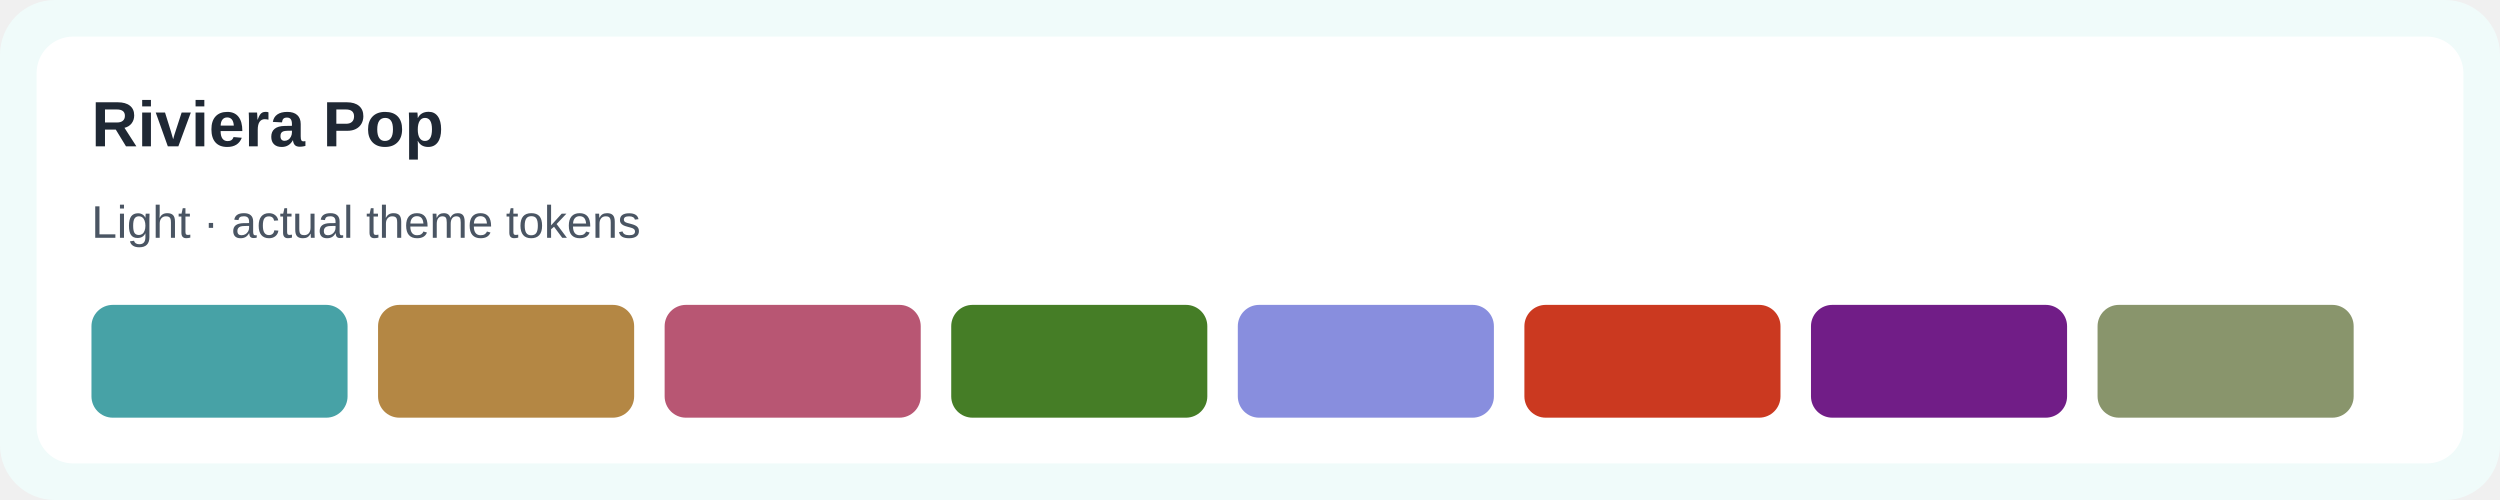
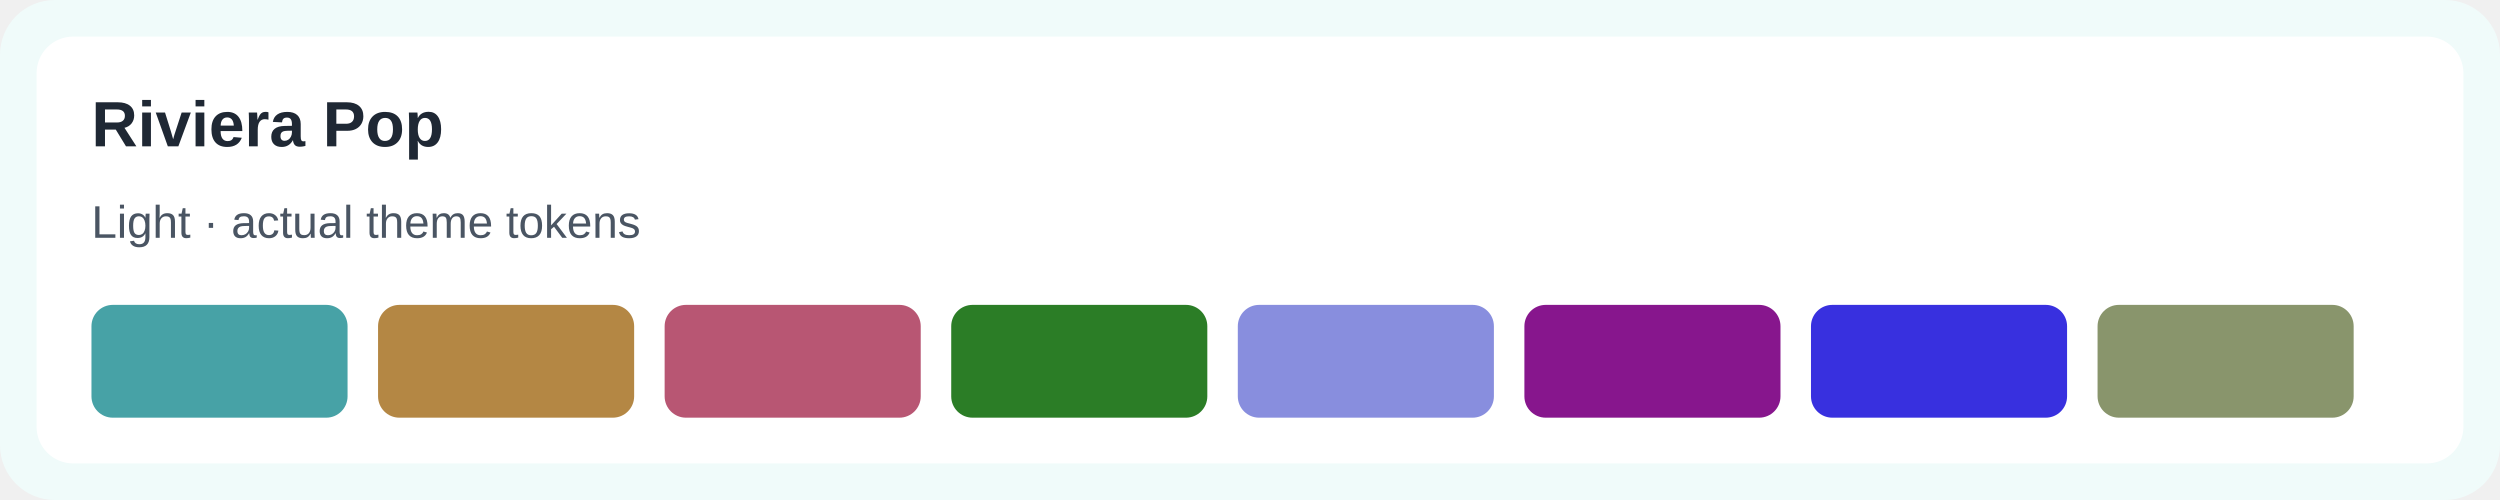
<svg xmlns="http://www.w3.org/2000/svg" width="820" height="164" viewBox="0 0 820 164">
  <rect width="820" height="164" rx="18" fill="#F0FBFA" />
  <rect x="12" y="12" width="796" height="140" rx="12" fill="#FFFFFF" />
  <text x="30" y="48" fill="#1F2834" font-family="Segoe UI,Arial,sans-serif" font-size="21" font-weight="650">Riviera Pop</text>
  <text x="30" y="78" fill="#4A5563" font-family="Segoe UI,Arial,sans-serif" font-size="15">Light · actual theme tokens</text>
  <rect x="30" y="100" width="84" height="37" rx="7" fill="#47A2A6" />
  <rect x="124" y="100" width="84" height="37" rx="7" fill="#B48744" />
  <rect x="218" y="100" width="84" height="37" rx="7" fill="#B85673" />
-   <rect x="312" y="100" width="84" height="37" rx="7" fill="#457D26" />
+   <rect x="312" y="100" width="84" height="37" rx="7" fill="#2B7D26" />
  <rect x="406" y="100" width="84" height="37" rx="7" fill="#888EDE" />
-   <rect x="500" y="100" width="84" height="37" rx="7" fill="#CB3920" />
-   <rect x="594" y="100" width="84" height="37" rx="7" fill="#711D87" />
+   <rect x="500" y="100" width="84" height="37" rx="7" fill="#87168D" />
+   <rect x="594" y="100" width="84" height="37" rx="7" fill="#3830DF" />
  <rect x="688" y="100" width="84" height="37" rx="7" fill="#89956C" />
</svg>
